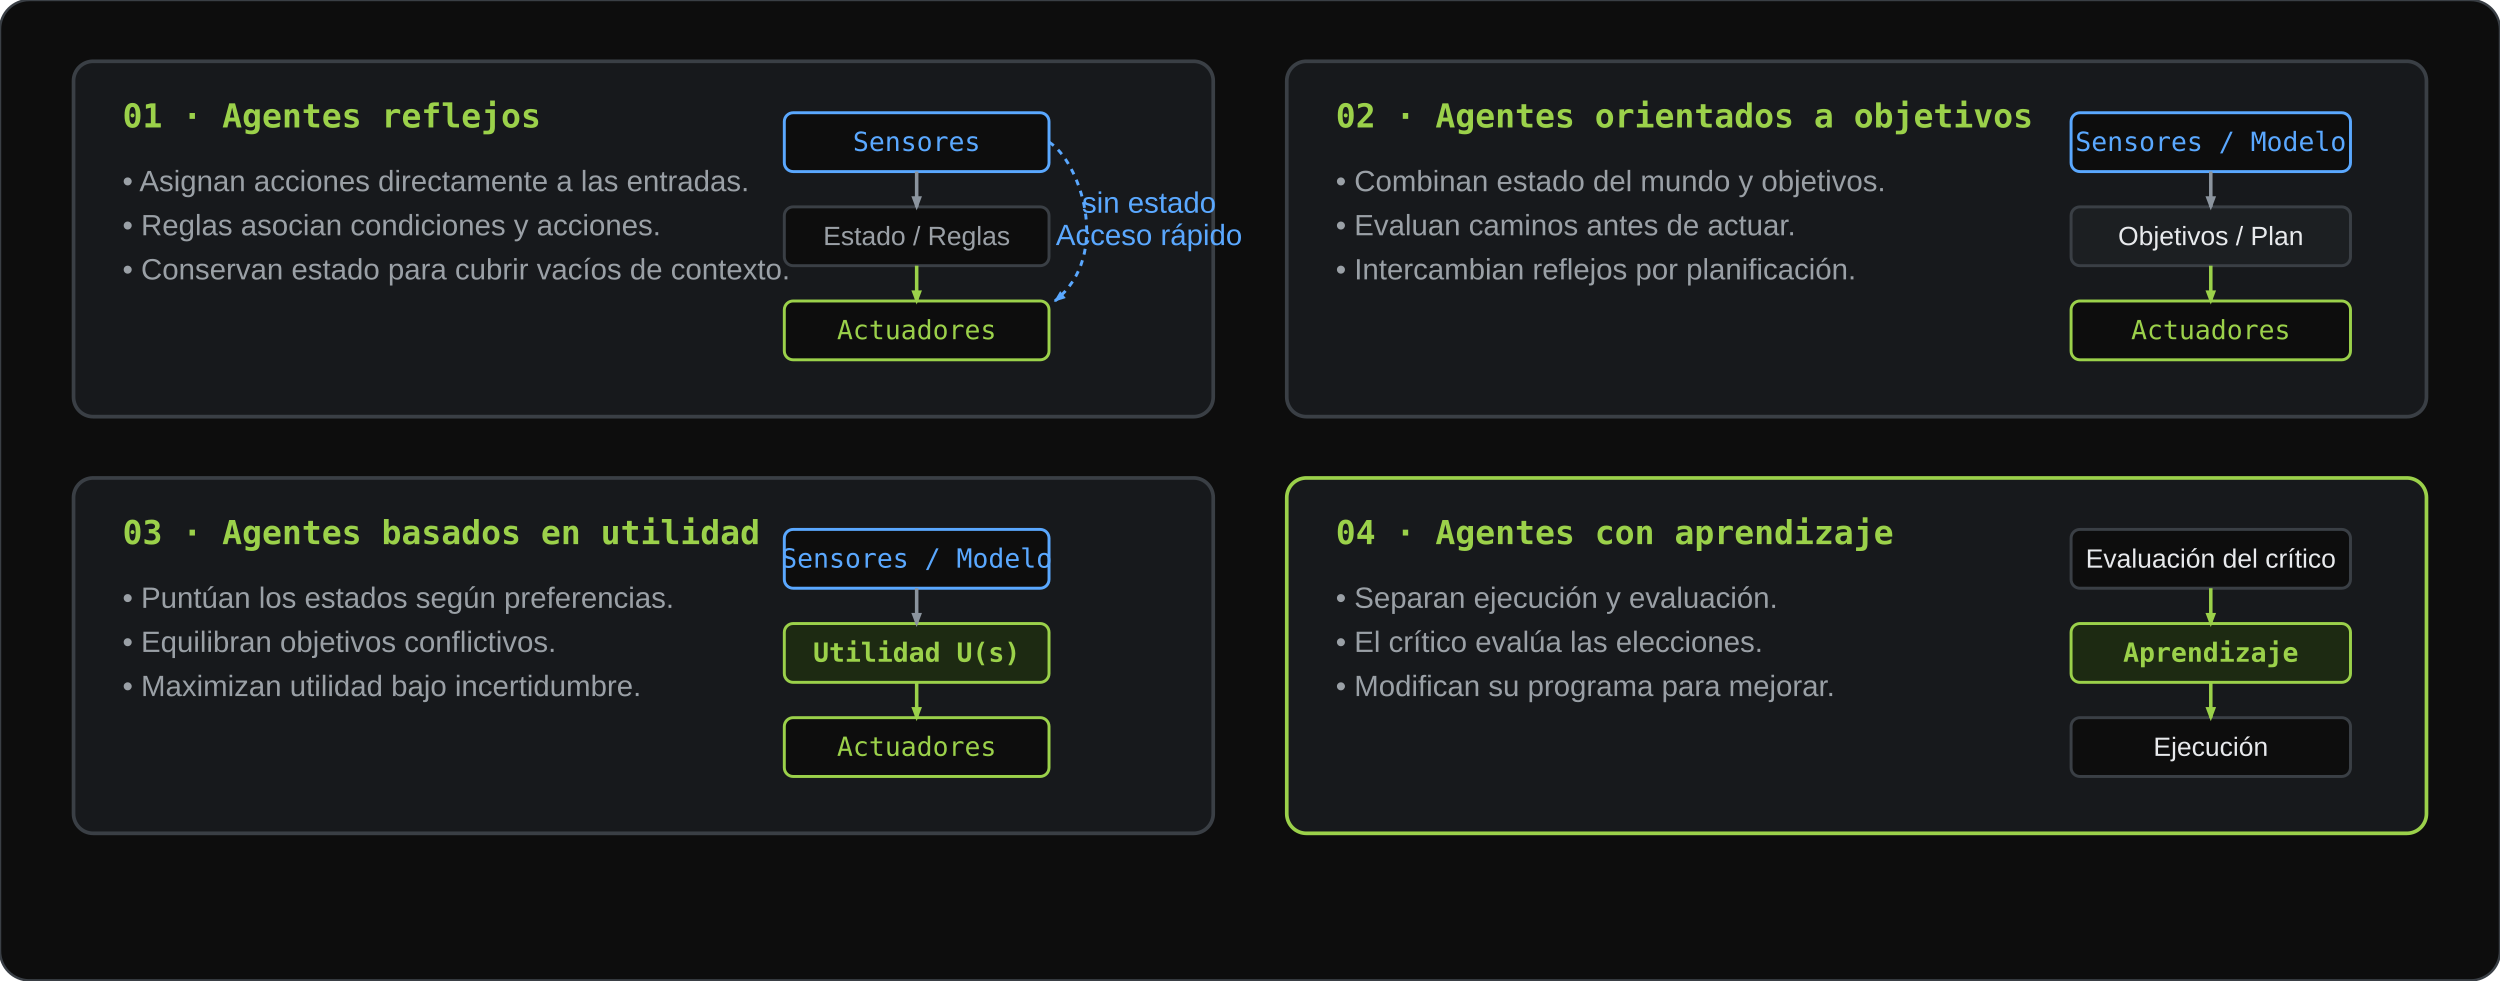
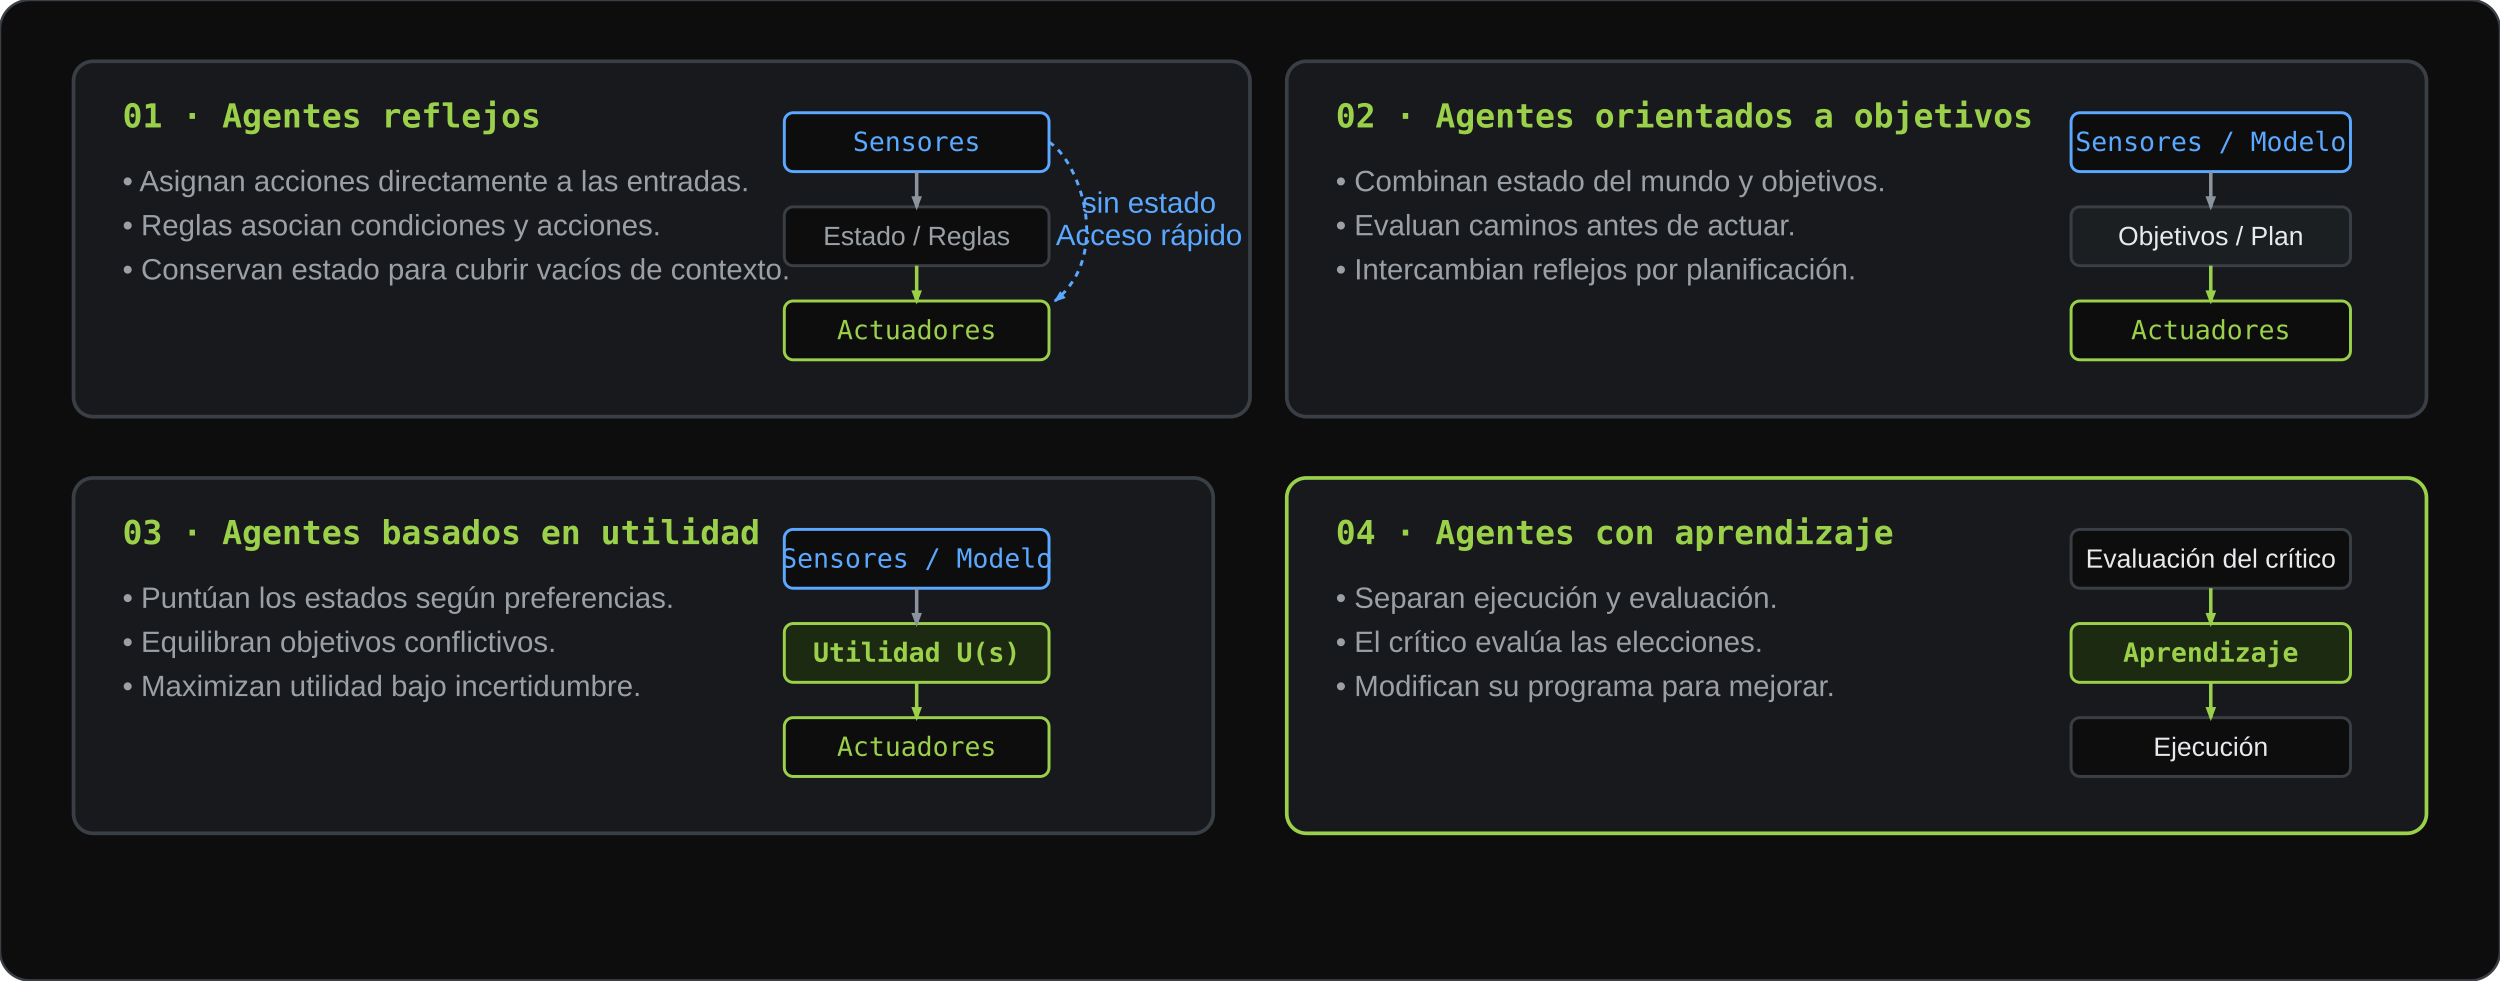
<svg xmlns="http://www.w3.org/2000/svg" data-locale="es-ES" class="gfx-dark" viewBox="0 0 1020 400" role="img" aria-label="Cuatro arquitecturas de agentes de Russell y Norvig: agentes reflejos, orientados a objetivos, basados en utilidad y con aprendizaje. Cada una resume su idea en tres líneas y muestra el flujo interno desde los sensores, pasando por el razonamiento, hasta los actuadores." preserveAspectRatio="xMidYMid meet" style="width:100%; max-width:1400px; height:auto; display:block; margin:1.5rem auto; border-radius:12px">
  <defs>
    <marker id="matrix-arr-v" viewBox="0 0 10 10" refX="6" refY="5" markerWidth="5" markerHeight="5" orient="auto">
      <path d="M0,2 L8,5 L0,8 Z" fill="var(--gfx-faint,#8b949e)" />
    </marker>
    <marker id="matrix-arr-green-v" viewBox="0 0 10 10" refX="6" refY="5" markerWidth="5" markerHeight="5" orient="auto">
      <path d="M0,2 L8,5 L0,8 Z" fill="var(--gfx-green,#9bd14a)" />
    </marker>
    <marker id="matrix-arr-blue" viewBox="0 0 10 10" refX="7" refY="5" markerWidth="5" markerHeight="5" orient="auto">
      <path d="M0,2 L8,5 L0,8 Z" fill="var(--gfx-blue,#5aa8ff)" />
    </marker>
  </defs>
  <rect x="0" y="0" width="1020" height="400" rx="12" fill="var(--gfx-bg,#0d0d0d)" stroke="var(--gfx-line,#3a3f45)" stroke-width="1" />
-   <rect x="30" y="25" width="465" height="145" rx="8" fill="var(--gfx-panel,#17191c)" stroke="var(--gfx-line,#3a3f45)" stroke-width="1.5" />
+   <rect x="30" y="25" width="480" height="145" rx="8" fill="var(--gfx-panel,#17191c)" stroke="var(--gfx-line,#3a3f45)" stroke-width="1.5" />
  <text x="50" y="52" font-family="ui-monospace, monospace" font-size="13.5" fill="var(--gfx-green,#9bd14a)" font-weight="700">01 · Agentes reflejos</text>
  <text x="50" y="78" font-family="Arial, sans-serif" font-size="12" fill="var(--gfx-sub,#9aa0a6)">• Asignan acciones directamente a las entradas.</text>
  <text x="50" y="96" font-family="Arial, sans-serif" font-size="12" fill="var(--gfx-sub,#9aa0a6)">• Reglas asocian condiciones y acciones.</text>
  <text x="50" y="114" font-family="Arial, sans-serif" font-size="12" fill="var(--gfx-sub,#9aa0a6)">• Conservan estado para cubrir vacíos de contexto.</text>
  <g class="reflex-diagram" transform="translate(320, 46) scale(1.2)">
    <rect x="0" y="0" width="90" height="20" rx="3" fill="var(--gfx-bg,#0d0d0d)" stroke="var(--gfx-blue,#5aa8ff)" stroke-width="1" />
    <text x="45" y="13" font-family="ui-monospace, monospace" font-size="9" fill="var(--gfx-blue,#5aa8ff)" text-anchor="middle">Sensores</text>
    <rect x="0" y="32" width="90" height="20" rx="3" fill="var(--gfx-bg,#0d0d0d)" stroke="var(--gfx-line,#3a3f45)" stroke-width="1" />
    <text x="45" y="45" font-family="Arial, sans-serif" font-size="9" fill="var(--gfx-sub,#9aa0a6)" text-anchor="middle">Estado / Reglas</text>
    <rect x="0" y="64" width="90" height="20" rx="3" fill="var(--gfx-bg,#0d0d0d)" stroke="var(--gfx-green,#9bd14a)" stroke-width="1" />
    <text x="45" y="77" font-family="ui-monospace, monospace" font-size="9" fill="var(--gfx-green,#9bd14a)" text-anchor="middle">Actuadores</text>
    <line x1="45" y1="20" x2="45" y2="32" stroke="var(--gfx-faint,#8b949e)" stroke-width="1.2" marker-end="url(#matrix-arr-v)" />
    <line x1="45" y1="52" x2="45" y2="64" stroke="var(--gfx-green,#9bd14a)" stroke-width="1.2" marker-end="url(#matrix-arr-green-v)" />
    <path d="M 90 10 C 100 16, 112 48, 92 64" fill="none" stroke="var(--gfx-blue,#5aa8ff)" stroke-width="1" stroke-dasharray="2 2" marker-end="url(#matrix-arr-blue)" />
    <text x="124" y="34" font-family="Arial, sans-serif" font-size="10" fill="var(--gfx-blue,#5aa8ff)" text-anchor="middle">sin estado</text>
    <text x="124" y="45" font-family="Arial, sans-serif" font-size="10" fill="var(--gfx-blue,#5aa8ff)" text-anchor="middle">Acceso rápido</text>
  </g>
  <rect x="525" y="25" width="465" height="145" rx="8" fill="var(--gfx-panel,#17191c)" stroke="var(--gfx-line,#3a3f45)" stroke-width="1.5" />
  <text x="545" y="52" font-family="ui-monospace, monospace" font-size="13.5" fill="var(--gfx-green,#9bd14a)" font-weight="700">02 · Agentes orientados a objetivos</text>
  <text x="545" y="78" font-family="Arial, sans-serif" font-size="12" fill="var(--gfx-sub,#9aa0a6)">• Combinan estado del mundo y objetivos.</text>
  <text x="545" y="96" font-family="Arial, sans-serif" font-size="12" fill="var(--gfx-sub,#9aa0a6)">• Evaluan caminos antes de actuar.</text>
  <text x="545" y="114" font-family="Arial, sans-serif" font-size="12" fill="var(--gfx-sub,#9aa0a6)">• Intercambian reflejos por planificación.</text>
  <g class="goal-diagram" transform="translate(845, 46) scale(1.2)">
    <rect x="0" y="0" width="95" height="20" rx="3" fill="var(--gfx-bg,#0d0d0d)" stroke="var(--gfx-blue,#5aa8ff)" stroke-width="1" />
    <text x="47.5" y="13" font-family="ui-monospace, monospace" font-size="9" fill="var(--gfx-blue,#5aa8ff)" text-anchor="middle">Sensores / Modelo</text>
    <rect x="0" y="32" width="95" height="20" rx="3" fill="var(--gfx-tint-sub,#1c1f22)" stroke="var(--gfx-line,#3a3f45)" stroke-width="1" />
    <text x="47.5" y="45" font-family="Arial, sans-serif" font-size="9" fill="var(--gfx-ink,#e8eaed)" text-anchor="middle">Objetivos / Plan</text>
    <rect x="0" y="64" width="95" height="20" rx="3" fill="var(--gfx-bg,#0d0d0d)" stroke="var(--gfx-green,#9bd14a)" stroke-width="1" />
    <text x="47.5" y="77" font-family="ui-monospace, monospace" font-size="9" fill="var(--gfx-green,#9bd14a)" text-anchor="middle">Actuadores</text>
    <line x1="47.5" y1="20" x2="47.5" y2="32" stroke="var(--gfx-faint,#8b949e)" stroke-width="1.2" marker-end="url(#matrix-arr-v)" />
    <line x1="47.5" y1="52" x2="47.5" y2="64" stroke="var(--gfx-green,#9bd14a)" stroke-width="1.2" marker-end="url(#matrix-arr-green-v)" />
  </g>
  <rect x="30" y="195" width="465" height="145" rx="8" fill="var(--gfx-panel,#17191c)" stroke="var(--gfx-line,#3a3f45)" stroke-width="1.5" />
  <text x="50" y="222" font-family="ui-monospace, monospace" font-size="13.5" fill="var(--gfx-green,#9bd14a)" font-weight="700">03 · Agentes basados en utilidad</text>
  <text x="50" y="248" font-family="Arial, sans-serif" font-size="12" fill="var(--gfx-sub,#9aa0a6)">• Puntúan los estados según preferencias.</text>
  <text x="50" y="266" font-family="Arial, sans-serif" font-size="12" fill="var(--gfx-sub,#9aa0a6)">• Equilibran objetivos conflictivos.</text>
  <text x="50" y="284" font-family="Arial, sans-serif" font-size="12" fill="var(--gfx-sub,#9aa0a6)">• Maximizan utilidad bajo incertidumbre.</text>
  <g class="utility-diagram" transform="translate(320, 216) scale(1.2)">
    <rect x="0" y="0" width="90" height="20" rx="3" fill="var(--gfx-bg,#0d0d0d)" stroke="var(--gfx-blue,#5aa8ff)" stroke-width="1" />
    <text x="45" y="13" font-family="ui-monospace, monospace" font-size="9" fill="var(--gfx-blue,#5aa8ff)" text-anchor="middle">Sensores / Modelo</text>
    <rect x="0" y="32" width="90" height="20" rx="3" fill="var(--gfx-tint-green,#1d2a12)" stroke="var(--gfx-green,#9bd14a)" stroke-width="1" />
    <text x="45" y="45" font-family="ui-monospace, monospace" font-size="9" fill="var(--gfx-green,#9bd14a)" font-weight="700" text-anchor="middle">Utilidad U(s)</text>
    <rect x="0" y="64" width="90" height="20" rx="3" fill="var(--gfx-bg,#0d0d0d)" stroke="var(--gfx-green,#9bd14a)" stroke-width="1" />
    <text x="45" y="77" font-family="ui-monospace, monospace" font-size="9" fill="var(--gfx-green,#9bd14a)" text-anchor="middle">Actuadores</text>
    <line x1="45" y1="20" x2="45" y2="32" stroke="var(--gfx-faint,#8b949e)" stroke-width="1.2" marker-end="url(#matrix-arr-v)" />
    <line x1="45" y1="52" x2="45" y2="64" stroke="var(--gfx-green,#9bd14a)" stroke-width="1.2" marker-end="url(#matrix-arr-green-v)" />
  </g>
  <rect x="525" y="195" width="465" height="145" rx="8" fill="var(--gfx-panel,#17191c)" stroke="var(--gfx-green,#9bd14a)" stroke-width="1.5" />
  <text x="545" y="222" font-family="ui-monospace, monospace" font-size="13.5" fill="var(--gfx-green,#9bd14a)" font-weight="700">04 · Agentes con aprendizaje</text>
  <text x="545" y="248" font-family="Arial, sans-serif" font-size="12" fill="var(--gfx-sub,#9aa0a6)">• Separan ejecución y evaluación.</text>
  <text x="545" y="266" font-family="Arial, sans-serif" font-size="12" fill="var(--gfx-sub,#9aa0a6)">• El crítico evalúa las elecciones.</text>
  <text x="545" y="284" font-family="Arial, sans-serif" font-size="12" fill="var(--gfx-sub,#9aa0a6)">• Modifican su programa para mejorar.</text>
  <g class="learning-diagram" transform="translate(845, 216) scale(1.2)">
    <rect x="0" y="0" width="95" height="20" rx="3" fill="var(--gfx-bg,#0d0d0d)" stroke="var(--gfx-line,#3a3f45)" stroke-width="1" />
    <text x="47.5" y="13" font-family="Arial, sans-serif" font-size="9" fill="var(--gfx-ink,#e8eaed)" text-anchor="middle">Evaluación del crítico</text>
    <rect x="0" y="32" width="95" height="20" rx="3" fill="var(--gfx-tint-green,#1d2a12)" stroke="var(--gfx-green,#9bd14a)" stroke-width="1" />
    <text x="47.5" y="45" font-family="ui-monospace, monospace" font-size="9" fill="var(--gfx-green,#9bd14a)" font-weight="700" text-anchor="middle">Aprendizaje</text>
    <rect x="0" y="64" width="95" height="20" rx="3" fill="var(--gfx-bg,#0d0d0d)" stroke="var(--gfx-line,#3a3f45)" stroke-width="1" />
    <text x="47.5" y="77" font-family="Arial, sans-serif" font-size="9" fill="var(--gfx-ink,#e8eaed)" text-anchor="middle">Ejecución</text>
    <line x1="47.5" y1="20" x2="47.5" y2="32" stroke="var(--gfx-green,#9bd14a)" stroke-width="1.2" marker-end="url(#matrix-arr-green-v)" />
    <line x1="47.5" y1="52" x2="47.5" y2="64" stroke="var(--gfx-green,#9bd14a)" stroke-width="1.2" marker-end="url(#matrix-arr-green-v)" />
  </g>
</svg>
